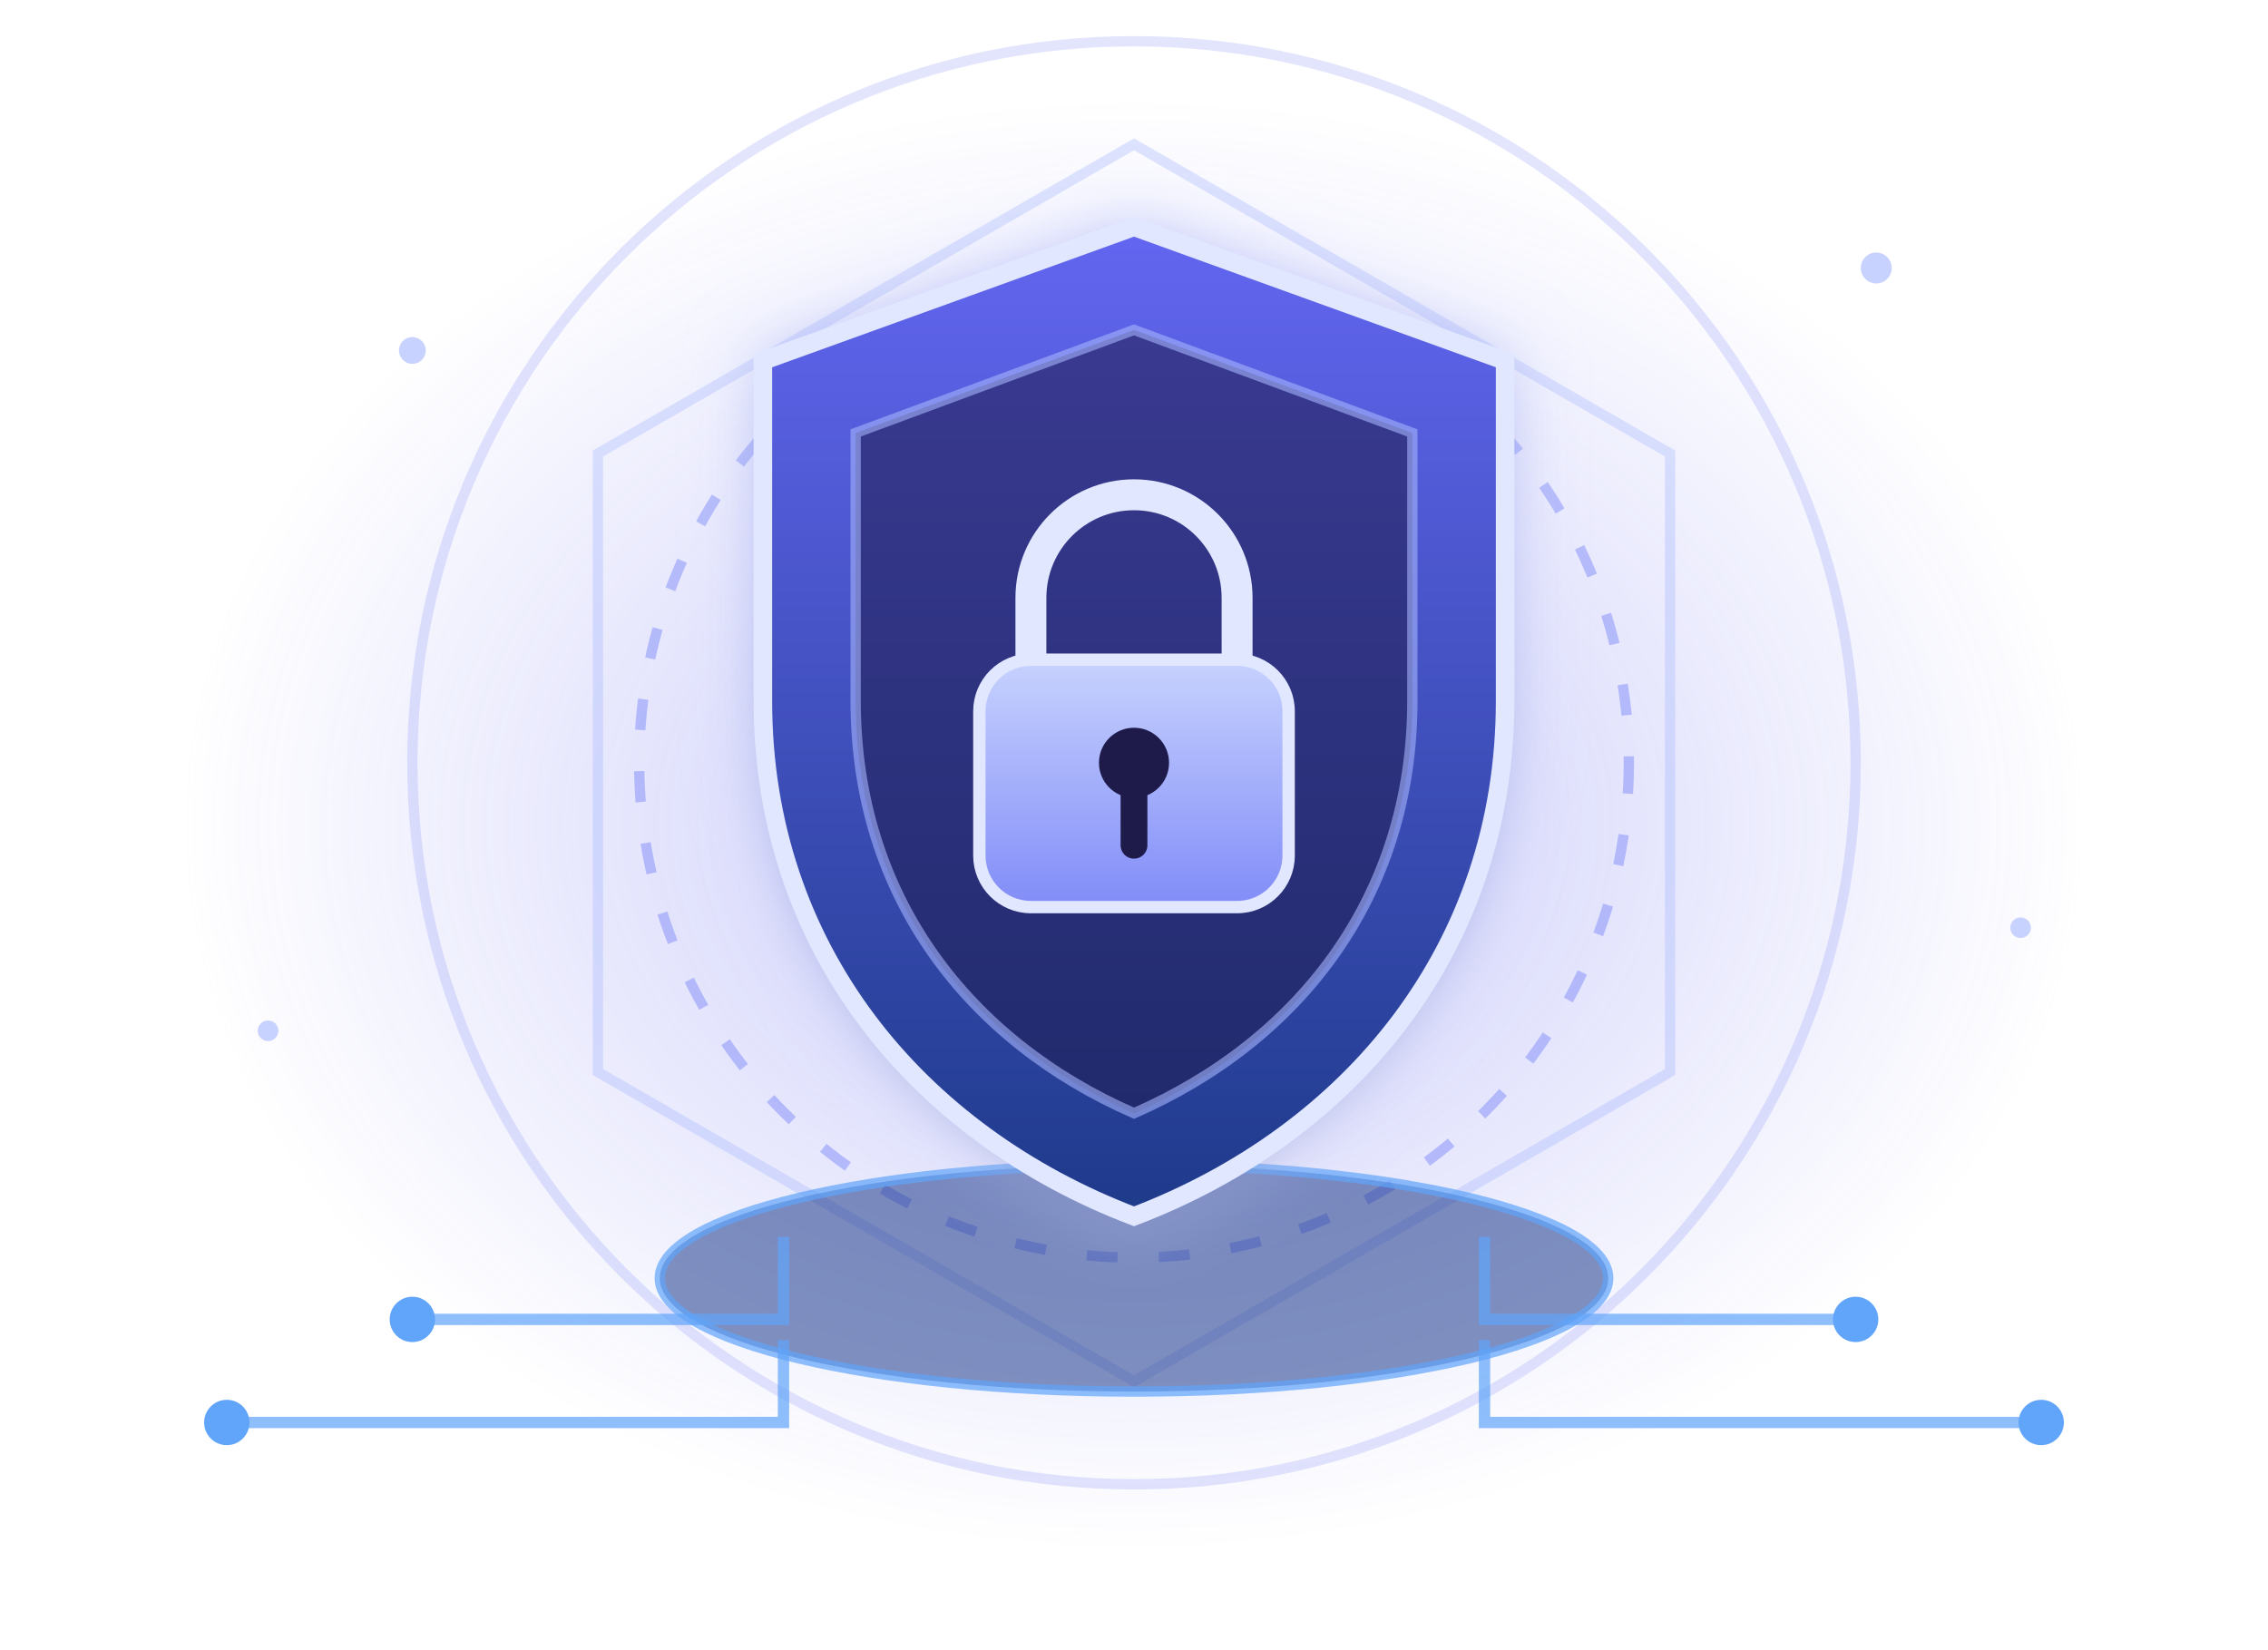
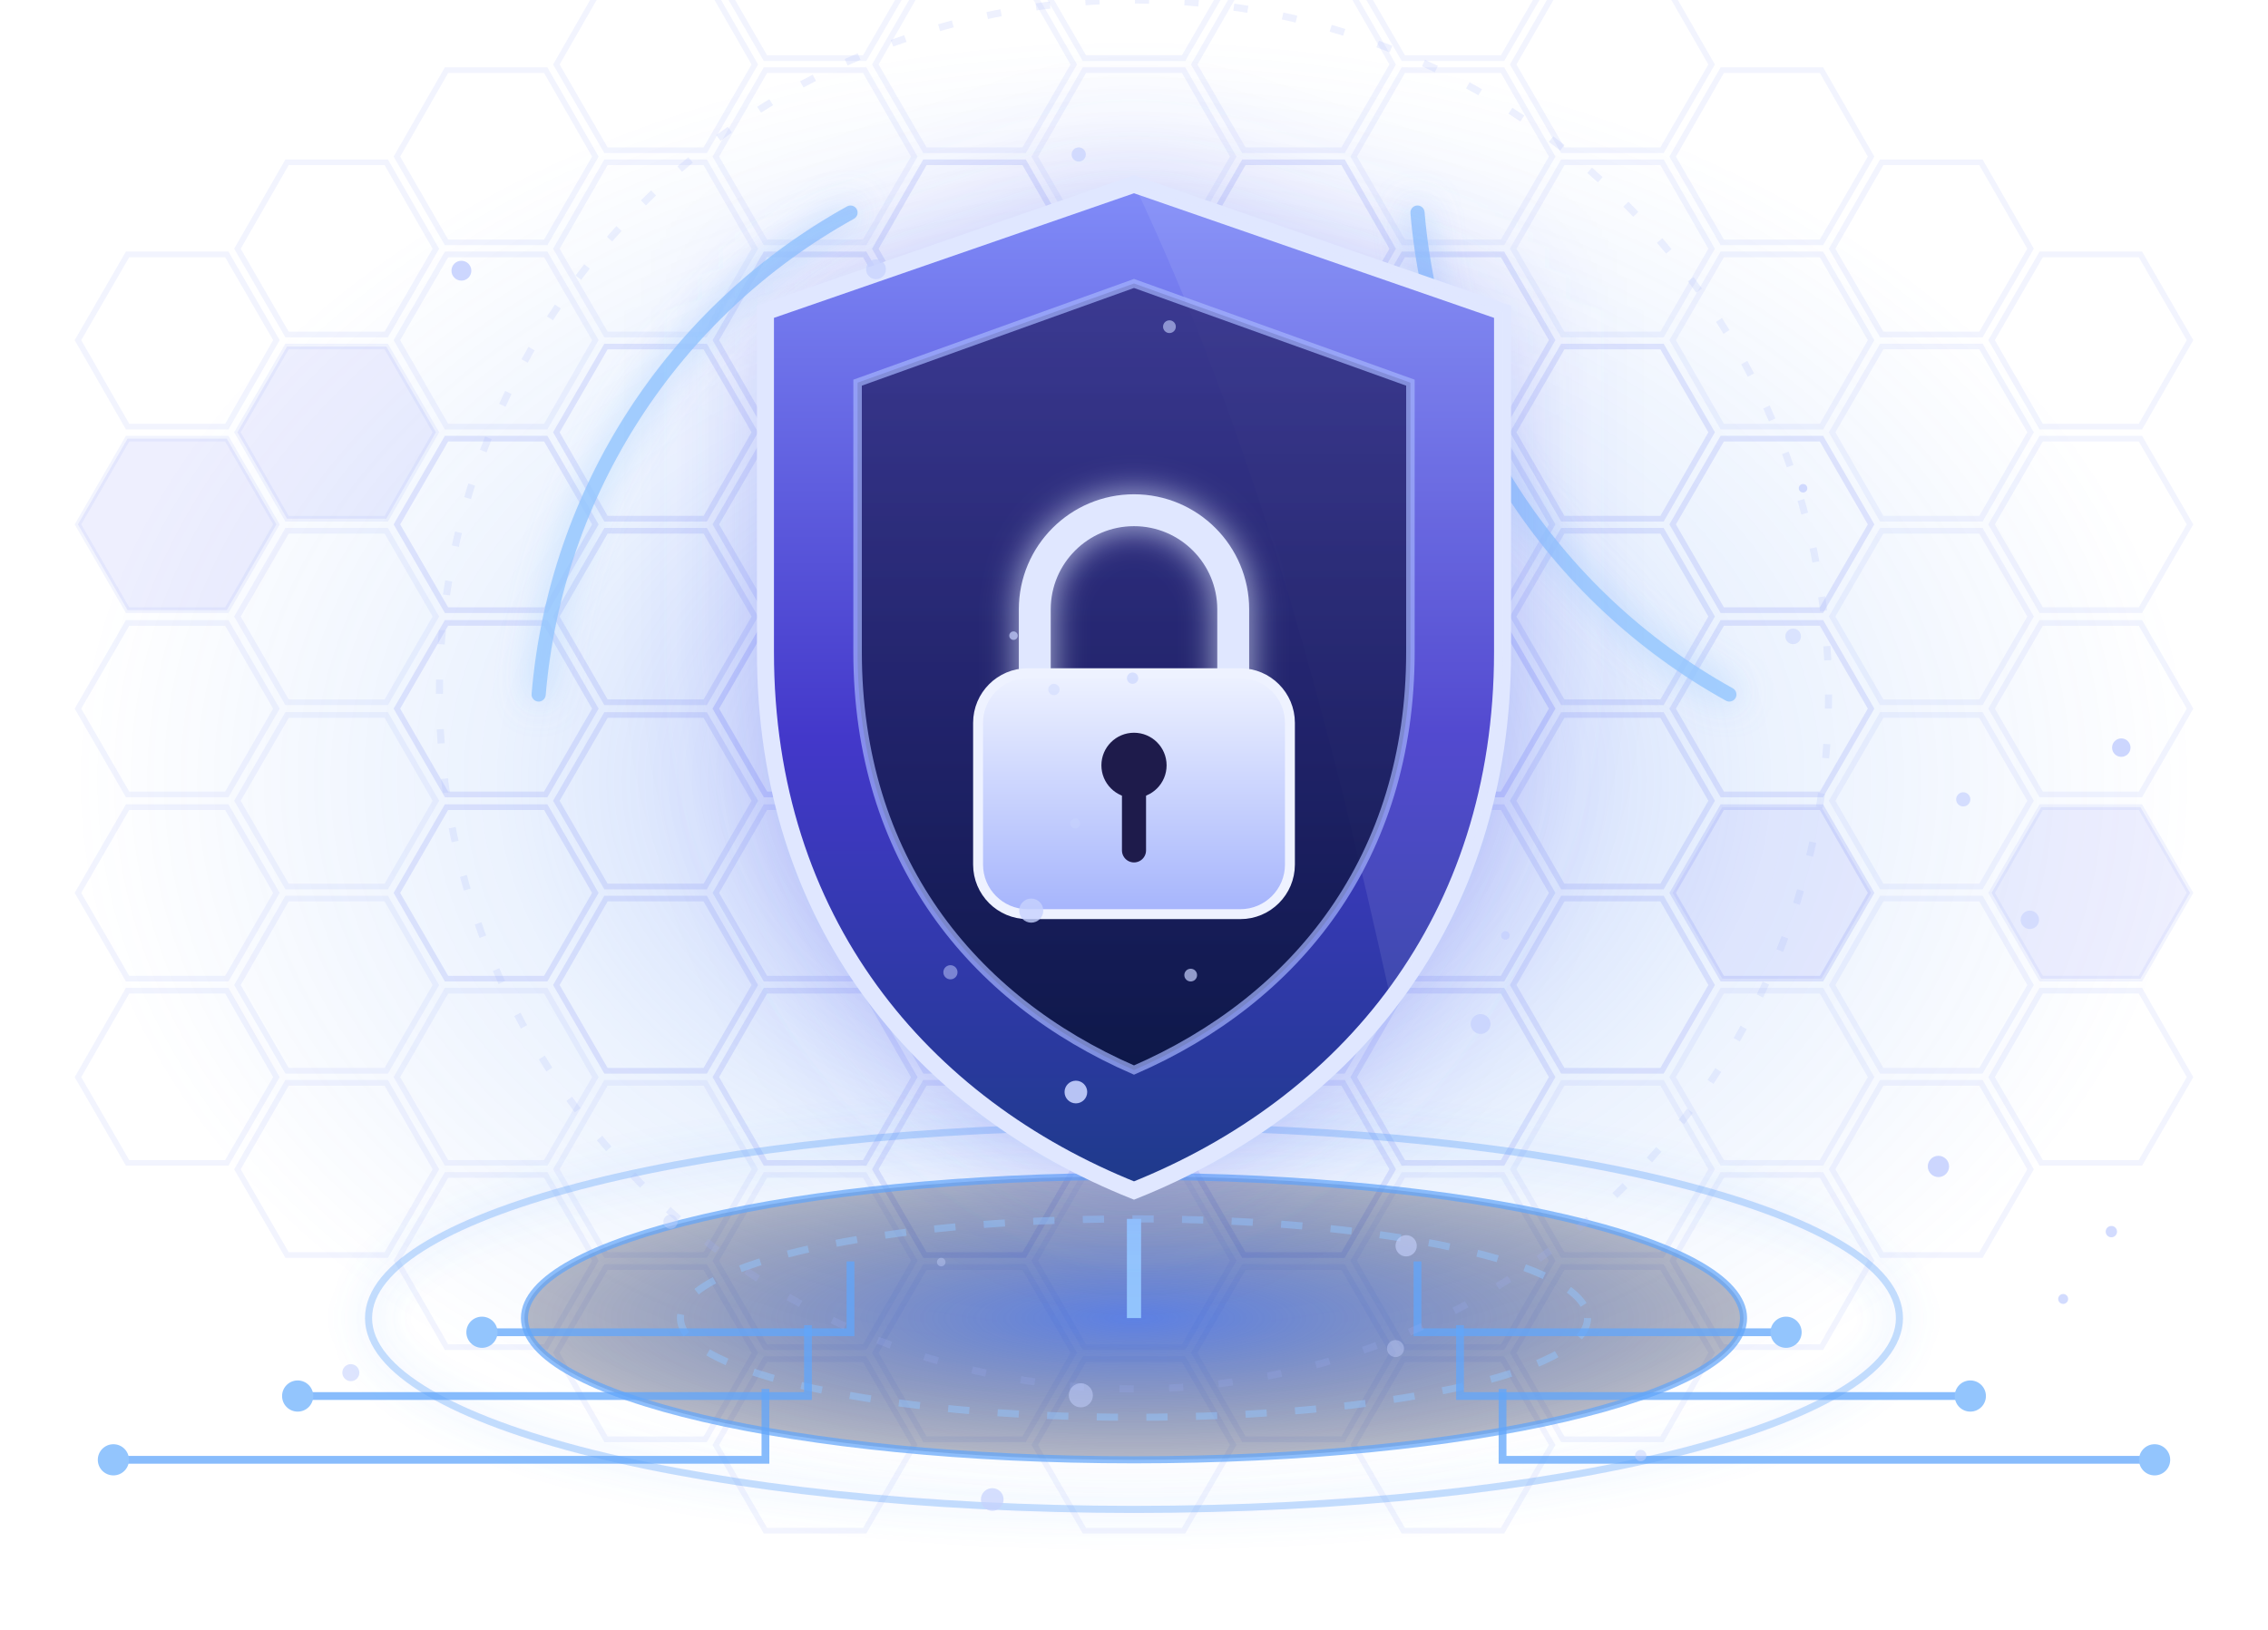
- <svg xmlns="http://www.w3.org/2000/svg" viewBox="0 0 220 160" width="220" height="160" fill="none">
+ <svg xmlns="http://www.w3.org/2000/svg" viewBox="0 0 320 230" width="320" height="230" fill="none">
  <defs>
+     <filter id="b1" x="-50%" y="-50%" width="200%" height="200%">
+       <feGaussianBlur stdDeviation="2.4" />
+     </filter>
+     <filter id="b3" x="-50%" y="-50%" width="200%" height="200%">
+       <feGaussianBlur stdDeviation="9" />
+     </filter>
+     <radialGradient id="halo" cx="0.5" cy="0.5" r="0.5">
+       <stop offset="0" stop-color="#6366f1" stop-opacity="0.42" />
+       <stop offset="0.6" stop-color="#3b82f6" stop-opacity="0.1" />
+       <stop offset="1" stop-color="#3b82f6" stop-opacity="0" />
+     </radialGradient>
+     <radialGradient id="base" cx="0.5" cy="0.5" r="0.5">
+       <stop offset="0" stop-color="#1d4ed8" stop-opacity="0.7" />
+       <stop offset="1" stop-color="#0b1440" stop-opacity="0.3" />
+     </radialGradient>
    <linearGradient id="sh" x1="0" y1="0" x2="0" y2="1">
-       <stop offset="0" stop-color="#6366f1" />
+       <stop offset="0" stop-color="#818cf8" />
+       <stop offset="0.55" stop-color="#4338ca" />
      <stop offset="1" stop-color="#1e3a8a" />
    </linearGradient>
+     <linearGradient id="shi" x1="0" y1="0" x2="0" y2="1">
+       <stop offset="0" stop-color="#312e81" stop-opacity="0.85" />
+       <stop offset="1" stop-color="#0b1440" stop-opacity="0.9" />
+     </linearGradient>
    <linearGradient id="lk" x1="0" y1="0" x2="0" y2="1">
-       <stop offset="0" stop-color="#c7d2fe" />
-       <stop offset="1" stop-color="#818cf8" />
+       <stop offset="0" stop-color="#eef2ff" />
+       <stop offset="1" stop-color="#a5b4fc" />
    </linearGradient>
-     <radialGradient id="halo">
-       <stop offset="0" stop-color="#6366f1" stop-opacity="0.35" />
-       <stop offset="1" stop-color="#6366f1" stop-opacity="0" />
-     </radialGradient>
-     <filter id="bl" x="-60%" y="-60%" width="220%" height="220%">
-       <feGaussianBlur stdDeviation="3" />
-     </filter>
  </defs>
-   <ellipse cx="110" cy="80" rx="92" ry="70" fill="url(#halo)" />
-   <polygon points="162,44 162,104 110,134 58,104 58,44 110,14 " stroke="#a5b4fc" stroke-opacity=".35" />
-   <circle cx="110" cy="74" r="48" stroke="#818cf8" stroke-opacity="0.5" stroke-dasharray="3 4" />
-   <circle cx="110" cy="74" r="70" stroke="#818cf8" stroke-opacity="0.22" />
-   <ellipse cx="110" cy="124" rx="46" ry="11" fill="#1e3a8a" fill-opacity=".55" stroke="#60a5fa" stroke-opacity=".7" />
-   <g stroke="#60a5fa" stroke-opacity=".7" stroke-width="1.1">
-     <path d="M76 120 V128 H40" />
-     <circle cx="40" cy="128" r="2.2" fill="#60a5fa" stroke="none" />
-     <path d="M144 120 V128 H180" />
-     <circle cx="180" cy="128" r="2.2" fill="#60a5fa" stroke="none" />
-     <path d="M76 130 V138 H22" />
-     <circle cx="22" cy="138" r="2.2" fill="#60a5fa" stroke="none" />
-     <path d="M144 130 V138 H198" />
-     <circle cx="198" cy="138" r="2.2" fill="#60a5fa" stroke="none" />
-   </g>
-   <path d="M110 22 L146 35 V68 C146 92 131 110 110 118 C89 110 74 92 74 68 V35 Z" fill="url(#sh)" stroke="#c7d2fe" stroke-width="2.4" filter="url(#bl)" opacity=".55" />
-   <path d="M110 22 L146 35 V68 C146 92 131 110 110 118 C89 110 74 92 74 68 V35 Z" fill="url(#sh)" stroke="#e0e7ff" stroke-width="1.8" />
-   <path d="M110 32 L137 42 V68 C137 87 126 101 110 108 C94 101 83 87 83 68 V42 Z" fill="#1e1b4b" fill-opacity=".55" stroke="#a5b4fc" stroke-opacity=".6" />
-   <path d="M100 66 V58 a10 10 0 0 1 20 0 V66" stroke="#e0e7ff" stroke-width="3" stroke-linecap="round" />
-   <rect x="95" y="64" width="30" height="24" rx="5" fill="url(#lk)" stroke="#e0e7ff" stroke-width="1.2" />
-   <circle cx="110" cy="74" r="3.4" fill="#1e1b4b" />
-   <path d="M110 76 V82" stroke="#1e1b4b" stroke-width="2.6" stroke-linecap="round" />
-   <g fill="#c7d2fe">
-     <circle cx="40" cy="34" r="1.3" />
-     <circle cx="182" cy="26" r="1.5" />
-     <circle cx="196" cy="90" r="1" />
-     <circle cx="26" cy="100" r="1" />
-   </g>
+   <ellipse cx="160" cy="110" rx="150" ry="104" fill="url(#halo)" />
+   <g stroke="#818cf8" stroke-width=".8">
+     <polygon points="106.5,-16.9 99.5,-4.8 85.5,-4.8 78.5,-16.9 85.5,-29 99.5,-29" stroke-opacity="0" />
+     <polygon points="151.5,-16.9 144.5,-4.8 130.5,-4.8 123.5,-16.9 130.5,-29 144.5,-29" stroke-opacity="0" />
+     <polygon points="196.5,-16.9 189.5,-4.8 175.5,-4.8 168.5,-16.9 175.5,-29 189.5,-29" stroke-opacity="0" />
+     <polygon points="241.5,-16.9 234.5,-4.8 220.5,-4.8 213.5,-16.9 220.5,-29 234.5,-29" stroke-opacity="0" />
+     <polygon points="61.5,9.1 54.5,21.2 40.5,21.2 33.5,9.1 40.5,-3.1 54.5,-3.1" stroke-opacity="0" />
+     <polygon points="84,-3.9 77,8.2 63,8.2 56,-3.9 63,-16 77,-16" stroke-opacity="0" />
+     <polygon points="106.5,9.1 99.5,21.2 85.5,21.2 78.5,9.1 85.5,-3.1 99.5,-3.1" stroke-opacity="0.1" />
+     <polygon points="129,-3.9 122,8.2 108,8.2 101,-3.9 108,-16 122,-16" stroke-opacity="0.1" />
+     <polygon points="151.5,9.1 144.5,21.2 130.5,21.2 123.5,9.1 130.5,-3.1 144.5,-3.1" stroke-opacity="0.1" />
+     <polygon points="174,-3.9 167,8.2 153,8.2 146,-3.9 153,-16 167,-16" stroke-opacity="0.1" />
+     <polygon points="196.5,9.1 189.5,21.2 175.5,21.2 168.5,9.1 175.5,-3.1 189.5,-3.1" stroke-opacity="0.1" />
+     <polygon points="219,-3.9 212,8.2 198,8.2 191,-3.9 198,-16 212,-16" stroke-opacity="0.1" />
+     <polygon points="241.5,9.1 234.5,21.2 220.5,21.2 213.5,9.1 220.5,-3.1 234.5,-3.1" stroke-opacity="0.1" />
+     <polygon points="264,-3.9 257,8.2 243,8.2 236,-3.9 243,-16 257,-16" stroke-opacity="0" />
+     <polygon points="286.5,9.1 279.5,21.2 265.5,21.2 258.5,9.1 265.5,-3.1 279.5,-3.1" stroke-opacity="0" />
+     <polygon points="39,22.1 32,34.2 18,34.2 11,22.1 18,9.9 32,9.9" stroke-opacity="0" />
+     <polygon points="61.5,35.1 54.5,47.2 40.5,47.2 33.5,35.1 40.5,22.9 54.5,22.9" stroke-opacity="0.1" />
+     <polygon points="84,22.1 77,34.2 63,34.2 56,22.1 63,9.9 77,9.9" stroke-opacity="0.1" />
+     <polygon points="106.5,35.1 99.5,47.2 85.5,47.2 78.5,35.1 85.5,22.9 99.5,22.9" stroke-opacity="0.1" />
+     <polygon points="129,22.1 122,34.2 108,34.2 101,22.1 108,9.9 122,9.9" stroke-opacity="0.1" />
+     <polygon points="151.5,35.1 144.5,47.2 130.5,47.2 123.5,35.1 130.5,22.9 144.5,22.9" stroke-opacity="0.2" />
+     <polygon points="174,22.1 167,34.2 153,34.2 146,22.1 153,9.9 167,9.9" stroke-opacity="0.1" />
+     <polygon points="196.5,35.1 189.5,47.2 175.5,47.2 168.5,35.1 175.5,22.9 189.5,22.9" stroke-opacity="0.2" />
+     <polygon points="219,22.1 212,34.2 198,34.2 191,22.1 198,9.9 212,9.9" stroke-opacity="0.1" />
+     <polygon points="241.5,35.1 234.5,47.2 220.5,47.2 213.5,35.1 220.5,22.9 234.5,22.9" stroke-opacity="0.1" />
+     <polygon points="264,22.1 257,34.2 243,34.2 236,22.1 243,9.9 257,9.9" stroke-opacity="0.1" />
+     <polygon points="286.5,35.1 279.5,47.2 265.5,47.2 258.5,35.1 265.5,22.9 279.5,22.9" stroke-opacity="0.1" />
+     <polygon points="309,22.1 302,34.2 288,34.2 281,22.1 288,9.9 302,9.9" stroke-opacity="0" />
+     <polygon points="16.5,61 9.5,73.2 -4.5,73.2 -11.5,61 -4.5,48.9 9.5,48.9" stroke-opacity="0" />
+     <polygon points="39,48 32,60.2 18,60.2 11,48 18,35.9 32,35.9" stroke-opacity="0.1" />
+     <polygon points="61.5,61 54.5,73.2 40.5,73.2 33.5,61 40.5,48.9 54.5,48.9" stroke-opacity="0.1" fill="#818cf8" fill-opacity=".14" />
+     <polygon points="84,48 77,60.2 63,60.2 56,48 63,35.9 77,35.9" stroke-opacity="0.1" />
+     <polygon points="106.5,61 99.5,73.2 85.5,73.2 78.5,61 85.5,48.9 99.5,48.9" stroke-opacity="0.2" />
+     <polygon points="129,48 122,60.2 108,60.2 101,48 108,35.9 122,35.9" stroke-opacity="0.2" />
+     <polygon points="151.5,61 144.5,73.2 130.5,73.2 123.5,61 130.5,48.9 144.5,48.9" stroke-opacity="0.2" />
+     <polygon points="174,48 167,60.2 153,60.2 146,48 153,35.9 167,35.9" stroke-opacity="0.2" />
+     <polygon points="196.5,61 189.5,73.2 175.5,73.2 168.5,61 175.5,48.9 189.5,48.9" stroke-opacity="0.2" />
+     <polygon points="219,48 212,60.2 198,60.2 191,48 198,35.9 212,35.9" stroke-opacity="0.2" />
+     <polygon points="241.5,61 234.5,73.2 220.5,73.2 213.5,61 220.5,48.9 234.5,48.9" stroke-opacity="0.2" />
+     <polygon points="264,48 257,60.2 243,60.2 236,48 243,35.9 257,35.9" stroke-opacity="0.1" />
+     <polygon points="286.5,61 279.5,73.2 265.5,73.2 258.5,61 265.5,48.9 279.5,48.9" stroke-opacity="0.1" />
+     <polygon points="309,48 302,60.2 288,60.2 281,48 288,35.9 302,35.9" stroke-opacity="0.1" />
+     <polygon points="331.5,61 324.5,73.2 310.5,73.2 303.5,61 310.5,48.9 324.5,48.9" stroke-opacity="0" />
+     <polygon points="16.5,87 9.5,99.1 -4.5,99.1 -11.5,87 -4.5,74.9 9.5,74.9" stroke-opacity="0" />
+     <polygon points="39,74 32,86.1 18,86.1 11,74 18,61.9 32,61.9" stroke-opacity="0.1" fill="#818cf8" fill-opacity=".14" />
+     <polygon points="61.5,87 54.5,99.1 40.5,99.1 33.5,87 40.5,74.9 54.5,74.9" stroke-opacity="0.1" />
+     <polygon points="84,74 77,86.1 63,86.1 56,74 63,61.9 77,61.9" stroke-opacity="0.2" />
+     <polygon points="106.5,87 99.5,99.1 85.5,99.1 78.5,87 85.5,74.9 99.5,74.9" stroke-opacity="0.2" />
+     <polygon points="129,74 122,86.1 108,86.1 101,74 108,61.9 122,61.9" stroke-opacity="0.2" />
+     <polygon points="151.5,87 144.5,99.1 130.5,99.1 123.5,87 130.5,74.9 144.5,74.9" stroke-opacity="0.3" />
+     <polygon points="174,74 167,86.1 153,86.1 146,74 153,61.9 167,61.9" stroke-opacity="0.3" />
+     <polygon points="196.5,87 189.5,99.1 175.5,99.1 168.5,87 175.5,74.9 189.5,74.9" stroke-opacity="0.3" fill="#818cf8" fill-opacity=".14" />
+     <polygon points="219,74 212,86.1 198,86.1 191,74 198,61.9 212,61.9" stroke-opacity="0.2" />
+     <polygon points="241.5,87 234.5,99.1 220.5,99.1 213.5,87 220.5,74.9 234.5,74.9" stroke-opacity="0.2" />
+     <polygon points="264,74 257,86.1 243,86.1 236,74 243,61.9 257,61.9" stroke-opacity="0.2" />
+     <polygon points="286.5,87 279.5,99.1 265.5,99.1 258.5,87 265.5,74.9 279.5,74.9" stroke-opacity="0.1" />
+     <polygon points="309,74 302,86.1 288,86.1 281,74 288,61.9 302,61.9" stroke-opacity="0.1" />
+     <polygon points="331.5,87 324.5,99.1 310.5,99.1 303.5,87 310.5,74.9 324.5,74.9" stroke-opacity="0" />
+     <polygon points="16.5,113 9.5,125.1 -4.5,125.1 -11.5,113 -4.5,100.9 9.5,100.9" stroke-opacity="0" />
+     <polygon points="39,100 32,112.1 18,112.1 11,100 18,87.9 32,87.9" stroke-opacity="0.1" />
+     <polygon points="61.5,113 54.5,125.1 40.5,125.1 33.5,113 40.5,100.9 54.5,100.9" stroke-opacity="0.1" />
+     <polygon points="84,100 77,112.1 63,112.1 56,100 63,87.9 77,87.9" stroke-opacity="0.2" />
+     <polygon points="106.5,113 99.5,125.1 85.5,125.1 78.5,113 85.5,100.9 99.5,100.9" stroke-opacity="0.2" />
+     <polygon points="129,100 122,112.1 108,112.1 101,100 108,87.9 122,87.9" stroke-opacity="0.3" />
+     <polygon points="151.5,113 144.5,125.1 130.5,125.1 123.5,113 130.5,100.9 144.5,100.9" stroke-opacity="0.3" />
+     <polygon points="174,100 167,112.1 153,112.1 146,100 153,87.9 167,87.9" stroke-opacity="0.3" />
+     <polygon points="196.5,113 189.5,125.1 175.5,125.1 168.5,113 175.5,100.9 189.5,100.9" stroke-opacity="0.3" />
+     <polygon points="219,100 212,112.1 198,112.1 191,100 198,87.9 212,87.9" stroke-opacity="0.3" />
+     <polygon points="241.5,113 234.5,125.1 220.5,125.1 213.5,113 220.5,100.9 234.5,100.9" stroke-opacity="0.2" />
+     <polygon points="264,100 257,112.1 243,112.1 236,100 243,87.9 257,87.9" stroke-opacity="0.2" />
+     <polygon points="286.5,113 279.5,125.1 265.5,125.1 258.5,113 265.5,100.9 279.5,100.9" stroke-opacity="0.1" />
+     <polygon points="309,100 302,112.1 288,112.1 281,100 288,87.9 302,87.9" stroke-opacity="0.1" />
+     <polygon points="331.5,113 324.5,125.1 310.5,125.1 303.5,113 310.5,100.9 324.5,100.9" stroke-opacity="0" />
+     <polygon points="16.5,139 9.5,151.1 -4.5,151.1 -11.5,139 -4.5,126.8 9.5,126.8" stroke-opacity="0" />
+     <polygon points="39,126 32,138.1 18,138.1 11,126 18,113.9 32,113.9" stroke-opacity="0.1" />
+     <polygon points="61.5,139 54.5,151.1 40.5,151.1 33.5,139 40.5,126.8 54.5,126.8" stroke-opacity="0.1" />
+     <polygon points="84,126 77,138.1 63,138.1 56,126 63,113.9 77,113.9" stroke-opacity="0.2" />
+     <polygon points="106.5,139 99.5,151.1 85.5,151.1 78.5,139 85.5,126.8 99.5,126.8" stroke-opacity="0.2" />
+     <polygon points="129,126 122,138.1 108,138.1 101,126 108,113.9 122,113.9" stroke-opacity="0.2" />
+     <polygon points="151.5,139 144.5,151.1 130.5,151.1 123.5,139 130.5,126.8 144.5,126.8" stroke-opacity="0.2" />
+     <polygon points="174,126 167,138.1 153,138.1 146,126 153,113.9 167,113.9" stroke-opacity="0.3" />
+     <polygon points="196.5,139 189.5,151.1 175.5,151.1 168.5,139 175.5,126.8 189.5,126.8" stroke-opacity="0.2" />
+     <polygon points="219,126 212,138.1 198,138.1 191,126 198,113.9 212,113.9" stroke-opacity="0.2" />
+     <polygon points="241.5,139 234.5,151.1 220.5,151.1 213.5,139 220.5,126.8 234.5,126.8" stroke-opacity="0.2" />
+     <polygon points="264,126 257,138.1 243,138.1 236,126 243,113.9 257,113.9" stroke-opacity="0.2" fill="#818cf8" fill-opacity=".14" />
+     <polygon points="286.5,139 279.5,151.1 265.5,151.1 258.5,139 265.5,126.8 279.5,126.8" stroke-opacity="0.1" />
+     <polygon points="309,126 302,138.1 288,138.1 281,126 288,113.9 302,113.9" stroke-opacity="0.1" fill="#818cf8" fill-opacity=".14" />
+     <polygon points="331.5,139 324.5,151.1 310.5,151.1 303.5,139 310.5,126.8 324.5,126.8" stroke-opacity="0" />
+     <polygon points="39,152 32,164.1 18,164.1 11,152 18,139.8 32,139.8" stroke-opacity="0.1" />
+     <polygon points="61.5,165 54.5,177.1 40.5,177.1 33.5,165 40.5,152.8 54.5,152.8" stroke-opacity="0.1" />
+     <polygon points="84,152 77,164.1 63,164.1 56,152 63,139.8 77,139.8" stroke-opacity="0.1" />
+     <polygon points="106.5,165 99.5,177.1 85.5,177.1 78.5,165 85.5,152.8 99.5,152.8" stroke-opacity="0.1" />
+     <polygon points="129,152 122,164.1 108,164.1 101,152 108,139.8 122,139.8" stroke-opacity="0.2" />
+     <polygon points="151.5,165 144.5,177.1 130.5,177.1 123.5,165 130.5,152.8 144.5,152.8" stroke-opacity="0.2" />
+     <polygon points="174,152 167,164.1 153,164.1 146,152 153,139.8 167,139.8" stroke-opacity="0.2" />
+     <polygon points="196.5,165 189.5,177.1 175.5,177.1 168.5,165 175.5,152.8 189.5,152.8" stroke-opacity="0.2" />
+     <polygon points="219,152 212,164.1 198,164.1 191,152 198,139.8 212,139.8" stroke-opacity="0.2" />
+     <polygon points="241.5,165 234.5,177.1 220.5,177.1 213.5,165 220.5,152.8 234.5,152.8" stroke-opacity="0.1" />
+     <polygon points="264,152 257,164.1 243,164.1 236,152 243,139.8 257,139.8" stroke-opacity="0.1" />
+     <polygon points="286.5,165 279.5,177.1 265.5,177.1 258.5,165 265.5,152.8 279.5,152.8" stroke-opacity="0.1" />
+     <polygon points="309,152 302,164.1 288,164.1 281,152 288,139.8 302,139.8" stroke-opacity="0.1" />
+     <polygon points="39,177.9 32,190.1 18,190.1 11,177.9 18,165.8 32,165.8" stroke-opacity="0" />
+     <polygon points="61.5,190.9 54.5,203.1 40.5,203.1 33.5,190.9 40.5,178.8 54.5,178.8" stroke-opacity="0" />
+     <polygon points="84,177.9 77,190.1 63,190.1 56,177.9 63,165.8 77,165.8" stroke-opacity="0.1" />
+     <polygon points="106.5,190.9 99.5,203.1 85.5,203.1 78.5,190.9 85.5,178.8 99.5,178.8" stroke-opacity="0.1" />
+     <polygon points="129,177.9 122,190.1 108,190.1 101,177.9 108,165.8 122,165.8" stroke-opacity="0.1" />
+     <polygon points="151.5,190.9 144.5,203.1 130.5,203.1 123.5,190.9 130.5,178.8 144.5,178.8" stroke-opacity="0.1" />
+     <polygon points="174,177.9 167,190.1 153,190.1 146,177.9 153,165.8 167,165.8" stroke-opacity="0.1" />
+     <polygon points="196.5,190.9 189.5,203.1 175.5,203.1 168.5,190.9 175.5,178.8 189.5,178.8" stroke-opacity="0.1" />
+     <polygon points="219,177.9 212,190.1 198,190.1 191,177.9 198,165.8 212,165.8" stroke-opacity="0.1" />
+     <polygon points="241.5,190.9 234.5,203.1 220.5,203.1 213.5,190.9 220.5,178.8 234.5,178.8" stroke-opacity="0.1" />
+     <polygon points="264,177.9 257,190.1 243,190.1 236,177.9 243,165.8 257,165.8" stroke-opacity="0.1" />
+     <polygon points="286.5,190.9 279.5,203.1 265.5,203.1 258.5,190.9 265.5,178.8 279.5,178.8" stroke-opacity="0" />
+     <polygon points="309,177.9 302,190.1 288,190.1 281,177.9 288,165.8 302,165.8" stroke-opacity="0" />
+     <polygon points="84,203.9 77,216 63,216 56,203.9 63,191.8 77,191.8" stroke-opacity="0" />
+     <polygon points="106.5,216.9 99.5,229 85.5,229 78.5,216.9 85.5,204.8 99.5,204.8" stroke-opacity="0" />
+     <polygon points="129,203.9 122,216 108,216 101,203.9 108,191.8 122,191.8" stroke-opacity="0.1" />
+     <polygon points="151.5,216.9 144.5,229 130.5,229 123.5,216.9 130.5,204.8 144.5,204.8" stroke-opacity="0" />
+     <polygon points="174,203.9 167,216 153,216 146,203.9 153,191.8 167,191.8" stroke-opacity="0.1" />
+     <polygon points="196.5,216.9 189.5,229 175.5,229 168.5,216.9 175.5,204.8 189.5,204.8" stroke-opacity="0" />
+     <polygon points="219,203.9 212,216 198,216 191,203.9 198,191.8 212,191.8" stroke-opacity="0.1" />
+     <polygon points="241.5,216.9 234.5,229 220.5,229 213.5,216.9 220.5,204.8 234.5,204.8" stroke-opacity="0" />
+     <polygon points="264,203.9 257,216 243,216 236,203.9 243,191.8 257,191.8" stroke-opacity="0" />
+   </g>
+   <ellipse cx="160" cy="186" rx="86" ry="20" fill="url(#base)" stroke="#60a5fa" stroke-opacity=".7" />
+   <ellipse cx="160" cy="186" rx="64" ry="14" stroke="#93c5fd" stroke-opacity=".5" stroke-dasharray="3 4" />
+   <g filter="url(#b1)" opacity="0.8">
+     <ellipse cx="160" cy="186" rx="108" ry="27" stroke="#60a5fa" stroke-opacity=".35" />
+   </g>
+   <ellipse cx="160" cy="186" rx="108" ry="27" stroke="#60a5fa" stroke-opacity=".35" />
+   <g stroke="#60a5fa" stroke-opacity=".75" stroke-width="1.1">
+     <path d="M120 178 V188 H68" />
+     <circle cx="68" cy="188" r="2.2" fill="#93c5fd" stroke="none" />
+     <path d="M200 178 V188 H252" />
+     <circle cx="252" cy="188" r="2.2" fill="#93c5fd" stroke="none" />
+     <path d="M114 187 V197 H42" />
+     <circle cx="42" cy="197" r="2.2" fill="#93c5fd" stroke="none" />
+     <path d="M206 187 V197 H278" />
+     <circle cx="278" cy="197" r="2.2" fill="#93c5fd" stroke="none" />
+     <path d="M108 196 V206 H16" />
+     <circle cx="16" cy="206" r="2.2" fill="#93c5fd" stroke="none" />
+     <path d="M212 196 V206 H304" />
+     <circle cx="304" cy="206" r="2.2" fill="#93c5fd" stroke="none" />
+   </g>
+   <g filter="url(#b1)" opacity="0.8">
+     <path d="M76 98 A86 86 0 0 1 120 30" stroke="#93c5fd" stroke-width="2" stroke-linecap="round" stroke-opacity=".8" />
+     <path d="M244 98 A86 86 0 0 1 200 30" stroke="#93c5fd" stroke-width="2" stroke-linecap="round" stroke-opacity=".8" />
+   </g>
+   <path d="M76 98 A86 86 0 0 1 120 30" stroke="#93c5fd" stroke-width="2" stroke-linecap="round" stroke-opacity=".8" />
+   <path d="M244 98 A86 86 0 0 1 200 30" stroke="#93c5fd" stroke-width="2" stroke-linecap="round" stroke-opacity=".8" />
+   <circle cx="160" cy="98" r="98" stroke="#a5b4fc" stroke-opacity=".18" stroke-dasharray="2 5" />
+   <path d="M160 172 L160 186" stroke="#93c5fd" stroke-width="2" />
+   <path d="M160 26 L212 44 V92 C212 130 190 156 160 168 C130 156 108 130 108 92 V44 Z" fill="#6366f1" fill-opacity=".35" filter="url(#b3)" />
+   <path d="M160 26 L212 44 V92 C212 130 190 156 160 168 C130 156 108 130 108 92 V44 Z" fill="url(#sh)" stroke="#e0e7ff" stroke-width="2.4" />
+   <path d="M160 26 L212 44 V92 C212 112 206 128 196 140 C188 104 178 64 160 26 Z" fill="#e0e7ff" fill-opacity=".1" />
+   <path d="M160 40 L199 54 V92 C199 121 183 141 160 151 C137 141 121 121 121 92 V54 Z" fill="url(#shi)" stroke="#a5b4fc" stroke-opacity=".7" stroke-width="1.2" />
+   <g filter="url(#b1)" opacity="0.8">
+     <path d="M146 98 V86 a14 14 0 0 1 28 0 V98" stroke="#e0e7ff" stroke-width="4.5" stroke-linecap="round" />
+   </g>
+   <path d="M146 98 V86 a14 14 0 0 1 28 0 V98" stroke="#e0e7ff" stroke-width="4.5" stroke-linecap="round" />
+   <rect x="138" y="95" width="44" height="34" rx="7" fill="url(#lk)" stroke="#eef2ff" stroke-width="1.4" />
+   <circle cx="160" cy="108" r="4.6" fill="#1e1b4b" />
+   <path d="M160 111 V120" stroke="#1e1b4b" stroke-width="3.4" stroke-linecap="round" />
+   <circle cx="168" cy="137.6" r="0.9" fill="#c7d2fe" fill-opacity="0.7" />
+   <circle cx="165" cy="46.1" r="0.9" fill="#c7d2fe" fill-opacity="0.6" />
+   <circle cx="299.3" cy="105.5" r="1.3" fill="#c7d2fe" fill-opacity="0.9" />
+   <circle cx="277" cy="112.8" r="1" fill="#c7d2fe" fill-opacity="0.7" />
+   <circle cx="145.5" cy="128.5" r="1.7" fill="#c7d2fe" fill-opacity="0.8" />
+   <circle cx="134.1" cy="137.2" r="1" fill="#c7d2fe" fill-opacity="0.5" />
+   <circle cx="297.9" cy="173.8" r="0.8" fill="#c7d2fe" fill-opacity="0.8" />
+   <circle cx="49.5" cy="193.7" r="1.2" fill="#c7d2fe" fill-opacity="0.6" />
+   <circle cx="152.5" cy="196.9" r="1.7" fill="#c7d2fe" fill-opacity="0.5" />
+   <circle cx="151.8" cy="154.1" r="1.6" fill="#c7d2fe" fill-opacity="0.9" />
+   <circle cx="208.9" cy="144.5" r="1.4" fill="#c7d2fe" fill-opacity="0.8" />
+   <circle cx="94.6" cy="172.4" r="1" fill="#c7d2fe" fill-opacity="0.4" />
+   <circle cx="123.6" cy="38" r="1.4" fill="#c7d2fe" fill-opacity="0.7" />
+   <circle cx="132.8" cy="178.1" r="0.6" fill="#c7d2fe" fill-opacity="0.4" />
+   <circle cx="152.2" cy="21.8" r="1" fill="#c7d2fe" fill-opacity="0.7" />
+   <circle cx="140" cy="211.6" r="1.6" fill="#c7d2fe" fill-opacity="0.7" />
+   <circle cx="273.5" cy="164.6" r="1.5" fill="#c7d2fe" fill-opacity="0.9" />
+   <circle cx="198.4" cy="175.8" r="1.5" fill="#c7d2fe" fill-opacity="0.6" />
+   <circle cx="196.9" cy="190.3" r="1.2" fill="#c7d2fe" fill-opacity="0.4" />
+   <circle cx="291.1" cy="183.3" r="0.7" fill="#c7d2fe" fill-opacity="0.8" />
+   <circle cx="286.4" cy="129.8" r="1.3" fill="#c7d2fe" fill-opacity="0.6" />
+   <circle cx="253" cy="89.8" r="1.1" fill="#c7d2fe" fill-opacity="0.5" />
+   <circle cx="65.1" cy="38.2" r="1.4" fill="#c7d2fe" fill-opacity="0.9" />
+   <circle cx="148.7" cy="97.3" r="0.8" fill="#c7d2fe" fill-opacity="0.4" />
+   <circle cx="143" cy="89.7" r="0.6" fill="#c7d2fe" fill-opacity="0.7" />
+   <circle cx="159.8" cy="95.7" r="0.8" fill="#c7d2fe" fill-opacity="0.6" />
+   <circle cx="212.4" cy="132" r="0.6" fill="#c7d2fe" fill-opacity="0.9" />
+   <circle cx="151.7" cy="116.2" r="0.7" fill="#c7d2fe" fill-opacity="0.6" />
+   <circle cx="231.5" cy="205.4" r="0.8" fill="#c7d2fe" fill-opacity="0.5" />
+   <circle cx="254.4" cy="68.9" r="0.6" fill="#c7d2fe" fill-opacity="0.8" />
</svg>
